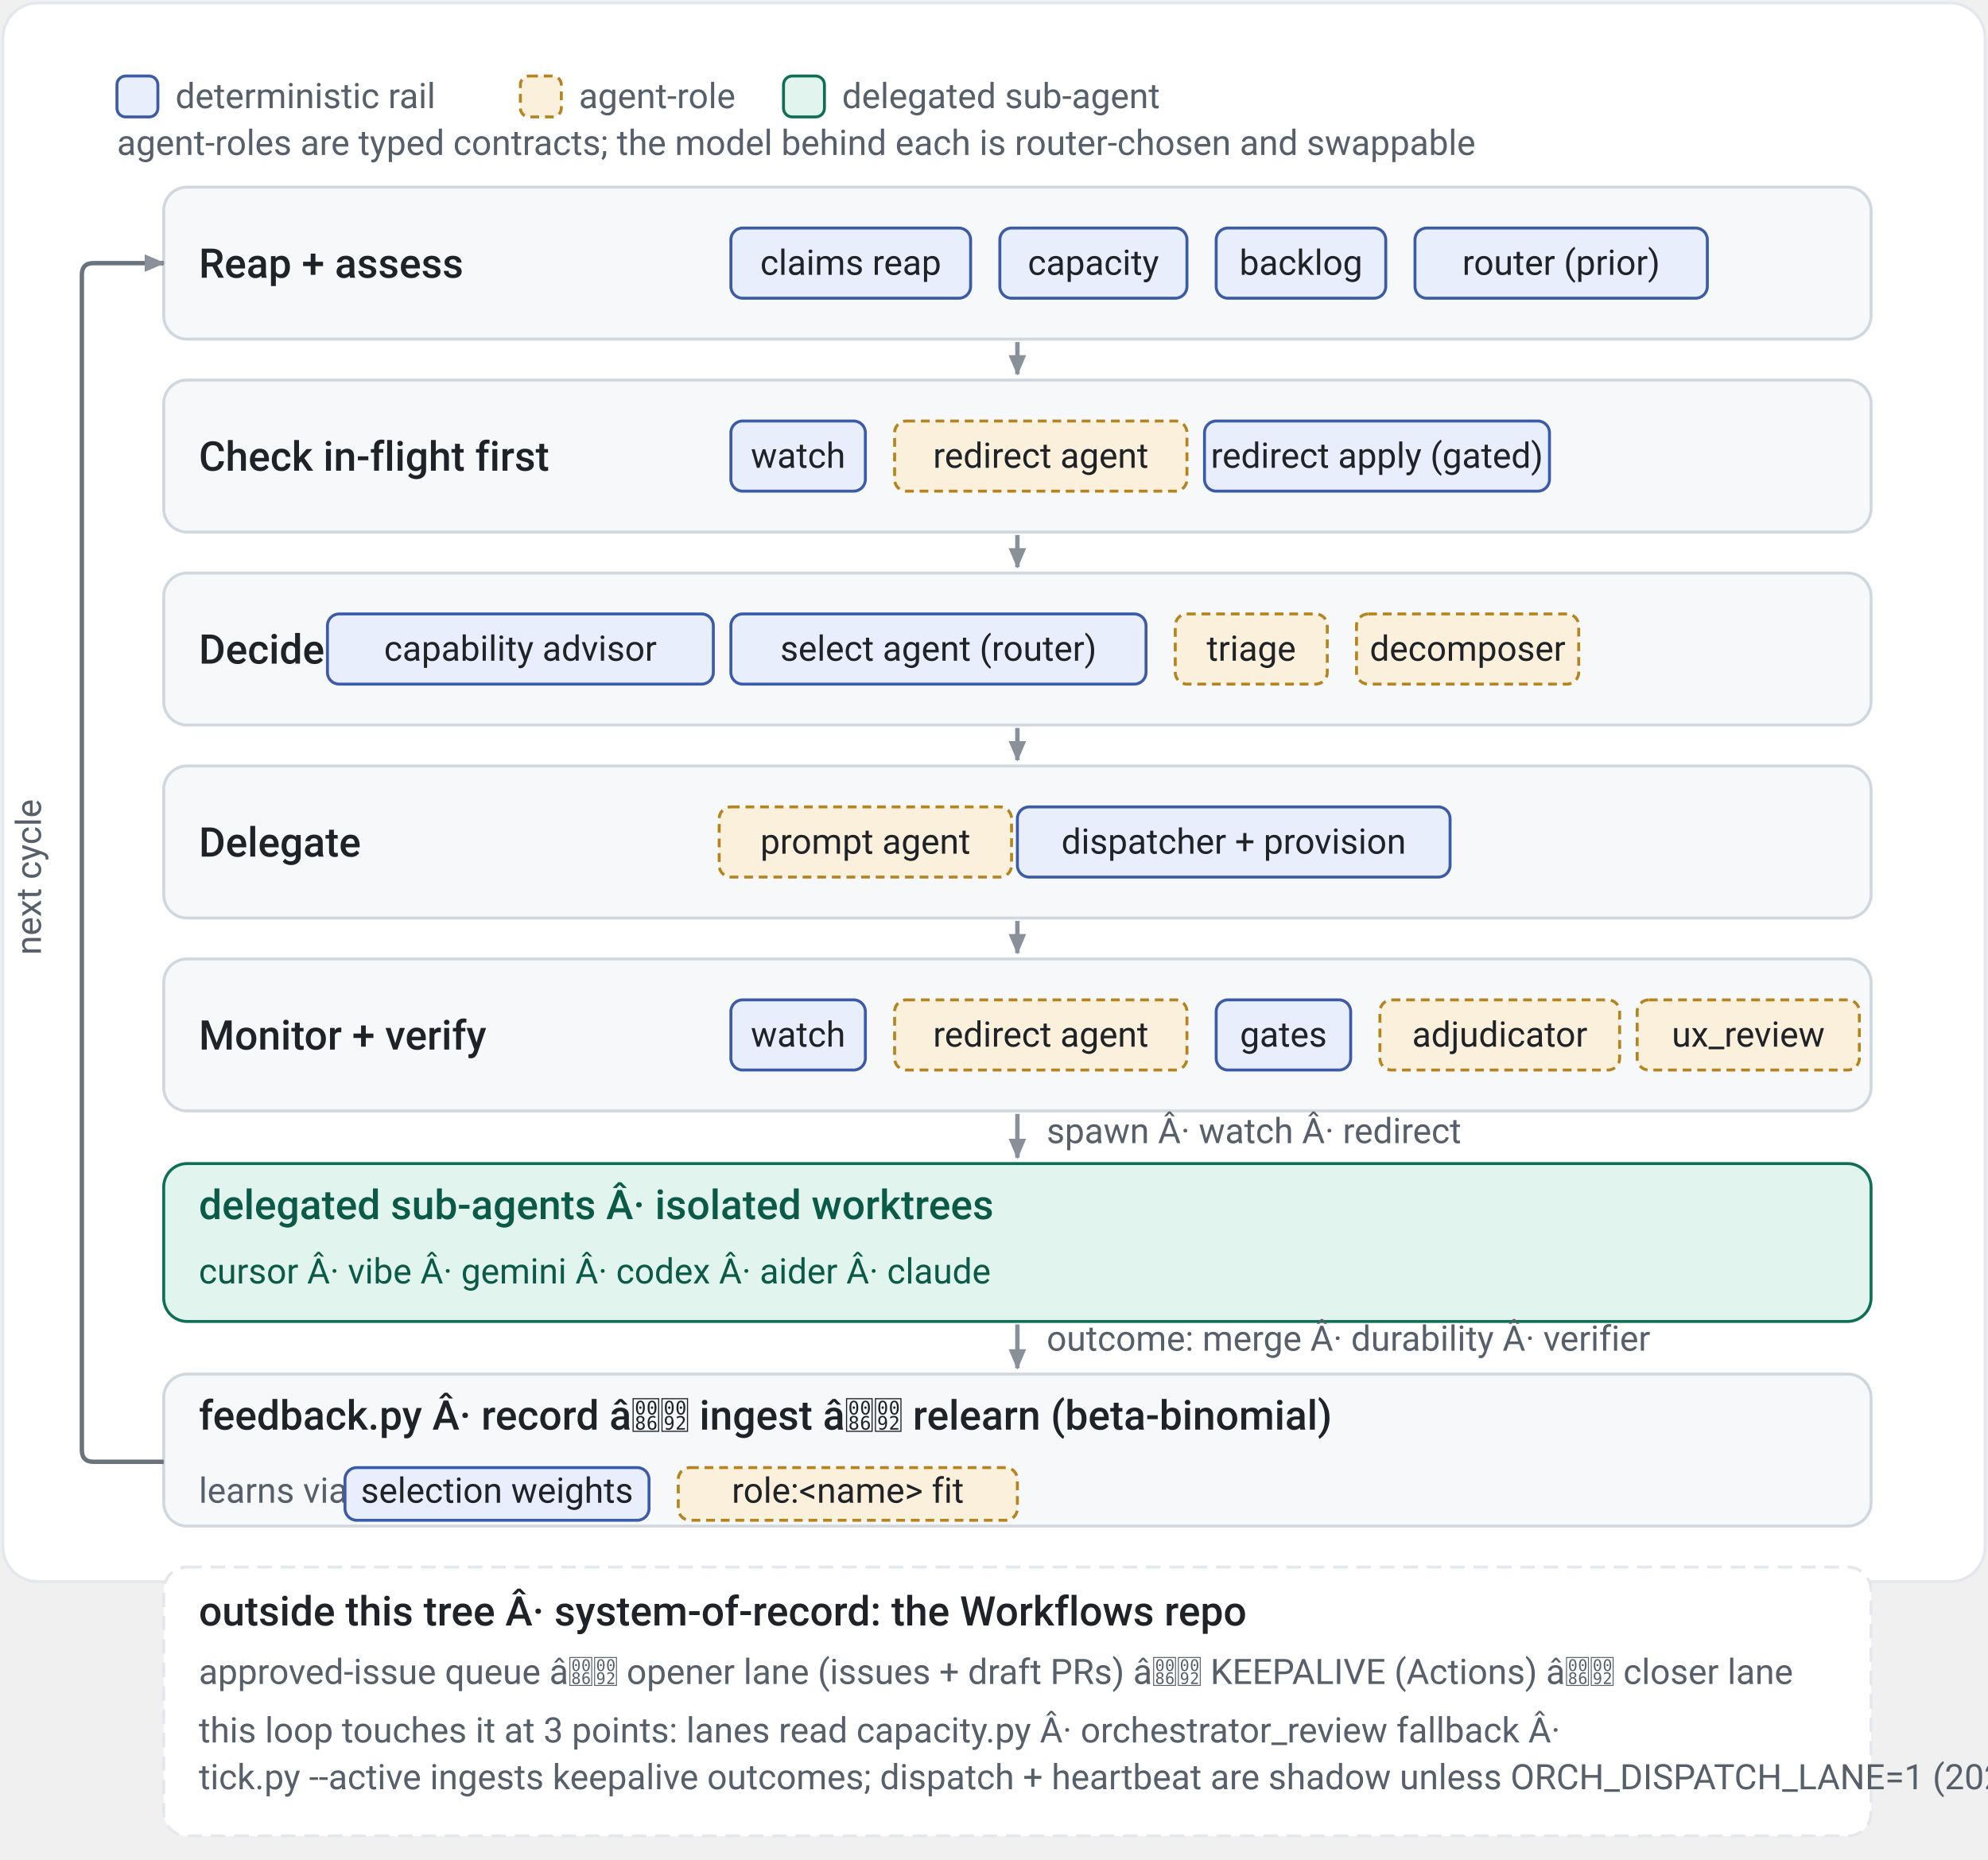
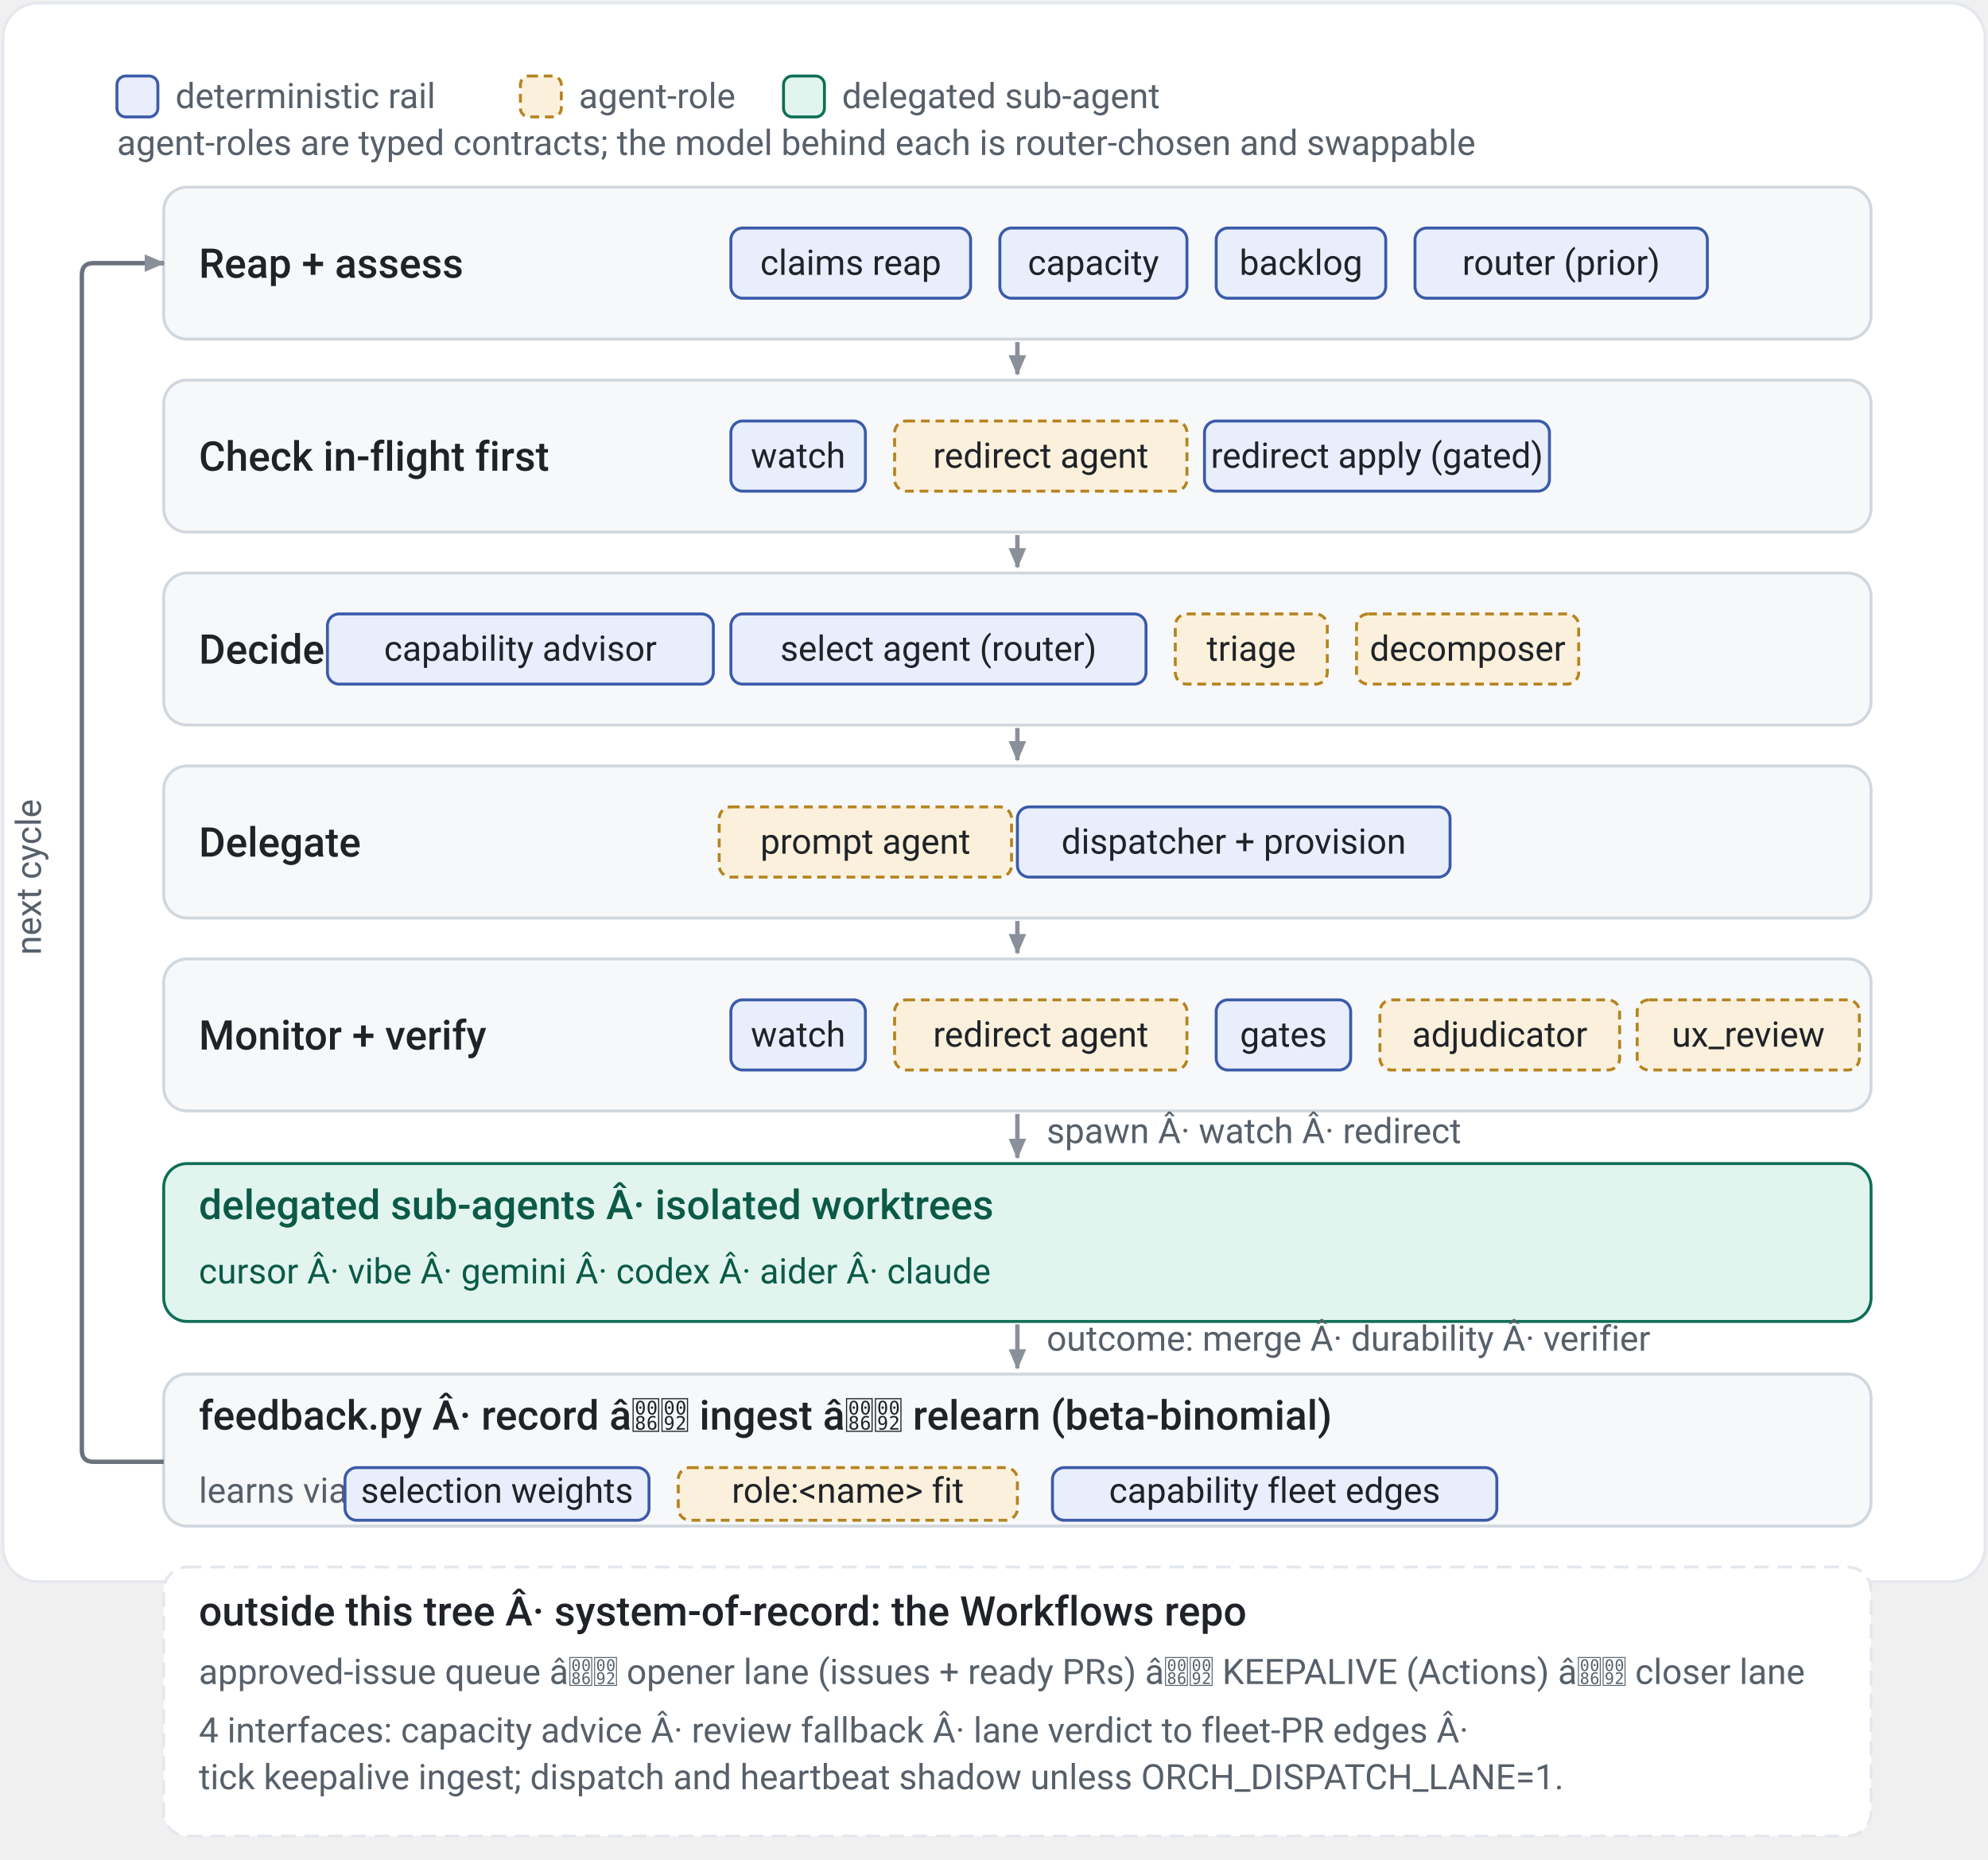
<svg xmlns="http://www.w3.org/2000/svg" width="680" viewBox="0 0 680 636" role="img">
  <style>
  .bg{fill:#ffffff;stroke:#e4e8ee;}
  .t,.th,.subhead{font:500 14px ui-sans-serif,system-ui,-apple-system,"Segoe UI",Roboto,sans-serif;fill:#1f2328;}
  .subhead{fill:#0b5a47;}
  .ts{font:400 12px ui-sans-serif,system-ui,-apple-system,"Segoe UI",Roboto,sans-serif;fill:#57606a;}
  .ct{font:400 12px ui-sans-serif,system-ui,-apple-system,"Segoe UI",Roboto,sans-serif;fill:#1f2328;}
  .ctsub{font:400 12px ui-sans-serif,system-ui,-apple-system,"Segoe UI",Roboto,sans-serif;fill:#0b5a47;}
  .stage{fill:#f6f8fa;stroke:#d0d7de;}
  .rail{fill:#e8eefb;stroke:#3b5ba9;}
  .role{fill:#fbf0db;stroke:#b5841f;stroke-dasharray:3 2;}
  .sub{fill:#e1f5ee;stroke:#0f6e56;}
  .arrow{stroke:#8a9099;stroke-width:1.5;fill:none;}
  .return{stroke:#6a737d;stroke-width:1.5;fill:none;}
</style>
  <defs>
    <marker id="ah" markerWidth="9" markerHeight="9" refX="6.5" refY="3" orient="auto" markerUnits="userSpaceOnUse">
      <path d="M0,0 L7,3 L0,6 Z" fill="#8a9099" />
    </marker>
  </defs>
  <rect class="bg" x="1" y="1" width="678" height="540" rx="12" />
  <rect class="rail" x="40" y="26" width="14" height="14" rx="3" />
  <text class="ts" x="60" y="37">deterministic rail</text>
  <rect class="role" x="178" y="26" width="14" height="14" rx="3" />
  <text class="ts" x="198" y="37">agent-role</text>
  <rect class="sub" x="268" y="26" width="14" height="14" rx="3" />
  <text class="ts" x="288" y="37">delegated sub-agent</text>
  <text class="ts" x="40" y="53">agent-roles are typed contracts; the model behind each is router-chosen and swappable</text>
  <rect class="stage" x="56" y="64" width="584" height="52" rx="8" />
  <text class="th" x="68" y="95">Reap + assess</text>
  <rect class="rail" x="250" y="78" width="82" height="24" rx="4" />
  <text class="ct" x="291" y="94" text-anchor="middle">claims reap</text>
  <rect class="rail" x="342" y="78" width="64" height="24" rx="4" />
  <text class="ct" x="374" y="94" text-anchor="middle">capacity</text>
  <rect class="rail" x="416" y="78" width="58" height="24" rx="4" />
  <text class="ct" x="445" y="94" text-anchor="middle">backlog</text>
  <rect class="rail" x="484" y="78" width="100" height="24" rx="4" />
  <text class="ct" x="534" y="94" text-anchor="middle">router (prior)</text>
  <rect class="stage" x="56" y="130" width="584" height="52" rx="8" />
  <text class="th" x="68" y="161">Check in-flight first</text>
  <rect class="rail" x="250" y="144" width="46" height="24" rx="4" />
  <text class="ct" x="273" y="160" text-anchor="middle">watch</text>
  <rect class="role" x="306" y="144" width="100" height="24" rx="4" />
  <text class="ct" x="356" y="160" text-anchor="middle">redirect agent</text>
  <rect class="rail" x="412" y="144" width="118" height="24" rx="4" />
  <text class="ct" x="471" y="160" text-anchor="middle">redirect apply (gated)</text>
  <rect class="stage" x="56" y="196" width="584" height="52" rx="8" />
  <text class="th" x="68" y="227">Decide</text>
  <rect class="rail" x="112" y="210" width="132" height="24" rx="4" />
  <text class="ct" x="178" y="226" text-anchor="middle">capability advisor</text>
  <rect class="rail" x="250" y="210" width="142" height="24" rx="4" />
  <text class="ct" x="321" y="226" text-anchor="middle">select agent (router)</text>
  <rect class="role" x="402" y="210" width="52" height="24" rx="4" />
  <text class="ct" x="428" y="226" text-anchor="middle">triage</text>
  <rect class="role" x="464" y="210" width="76" height="24" rx="4" />
  <text class="ct" x="502" y="226" text-anchor="middle">decomposer</text>
  <rect class="stage" x="56" y="262" width="584" height="52" rx="8" />
  <text class="th" x="68" y="293">Delegate</text>
  <rect class="role" x="246" y="276" width="100" height="24" rx="4" />
  <text class="ct" x="296" y="292" text-anchor="middle">prompt agent</text>
  <rect class="rail" x="348" y="276" width="148" height="24" rx="4" />
  <text class="ct" x="422" y="292" text-anchor="middle">dispatcher + provision</text>
  <rect class="stage" x="56" y="328" width="584" height="52" rx="8" />
  <text class="th" x="68" y="359">Monitor + verify</text>
  <rect class="rail" x="250" y="342" width="46" height="24" rx="4" />
  <text class="ct" x="273" y="358" text-anchor="middle">watch</text>
  <rect class="role" x="306" y="342" width="100" height="24" rx="4" />
  <text class="ct" x="356" y="358" text-anchor="middle">redirect agent</text>
  <rect class="rail" x="416" y="342" width="46" height="24" rx="4" />
  <text class="ct" x="439" y="358" text-anchor="middle">gates</text>
  <rect class="role" x="472" y="342" width="82" height="24" rx="4" />
  <text class="ct" x="513" y="358" text-anchor="middle">adjudicator</text>
  <rect class="role" x="560" y="342" width="76" height="24" rx="4" />
  <text class="ct" x="598" y="358" text-anchor="middle">ux_review</text>
  <line class="arrow" x1="348" y1="117" x2="348" y2="128" marker-end="url(#ah)" />
  <line class="arrow" x1="348" y1="183" x2="348" y2="194" marker-end="url(#ah)" />
  <line class="arrow" x1="348" y1="249" x2="348" y2="260" marker-end="url(#ah)" />
  <line class="arrow" x1="348" y1="315" x2="348" y2="326" marker-end="url(#ah)" />
  <line class="arrow" x1="348" y1="381" x2="348" y2="396" marker-end="url(#ah)" />
  <text class="ts" x="358" y="391">spawn Â· watch Â· redirect</text>
  <rect class="sub" x="56" y="398" width="584" height="54" rx="8" />
  <text class="subhead" x="68" y="417">delegated sub-agents Â· isolated worktrees</text>
  <text class="ctsub" x="68" y="439">cursor Â· vibe Â· gemini Â· codex Â· aider Â· claude</text>
  <line class="arrow" x1="348" y1="453" x2="348" y2="468" marker-end="url(#ah)" />
  <text class="ts" x="358" y="462">outcome: merge Â· durability Â· verifier</text>
  <rect class="stage" x="56" y="470" width="584" height="52" rx="8" />
  <text class="th" x="68" y="489">feedback.py Â· record â ingest â relearn (beta-binomial)</text>
  <text class="ts" x="68" y="514">learns via outcomes:</text>
  <rect class="rail" x="118" y="502" width="104" height="18" rx="4" />
  <text class="ct" x="170" y="514" text-anchor="middle">selection weights</text>
  <rect class="role" x="232" y="502" width="116" height="18" rx="4" />
  <text class="ct" x="290" y="514" text-anchor="middle">role:&lt;name&gt; fit</text>
+   <rect class="rail" x="360" y="502" width="152" height="18" rx="4" />
+   <text class="ct" x="436" y="514" text-anchor="middle">capability fleet edges</text>
  <path class="return" d="M56,500 L32,500 Q28,500 28,496 L28,94 Q28,90 32,90 L56,90" marker-end="url(#ah)" />
  <text class="ts" x="14" y="300" text-anchor="middle" transform="rotate(-90 14 300)">next cycle</text>
  <rect class="bg" x="56" y="536" width="584" height="92" rx="8" stroke-dasharray="5 3" />
  <text class="th" x="68" y="556">outside this tree Â· system-of-record: the Workflows repo</text>
-   <text class="ts" x="68" y="576">approved-issue queue â opener lane (issues + draft PRs) â KEEPALIVE (Actions) â closer lane</text>
-   <text class="ts" x="68" y="596">this loop touches it at 3 points: lanes read capacity.py Â· orchestrator_review fallback Â·</text>
-   <text class="ts" x="68" y="612">tick.py --active ingests keepalive outcomes; dispatch + heartbeat are shadow unless ORCH_DISPATCH_LANE=1 (2026-09-03).</text>
+   <text class="ts" x="68" y="576">approved-issue queue â opener lane (issues + ready PRs) â KEEPALIVE (Actions) â closer lane</text>
+   <text class="ts" x="68" y="596">4 interfaces: capacity advice Â· review fallback Â· lane verdict to fleet-PR edges Â·</text>
+   <text class="ts" x="68" y="612">tick keepalive ingest; dispatch and heartbeat shadow unless ORCH_DISPATCH_LANE=1.</text>
</svg>
